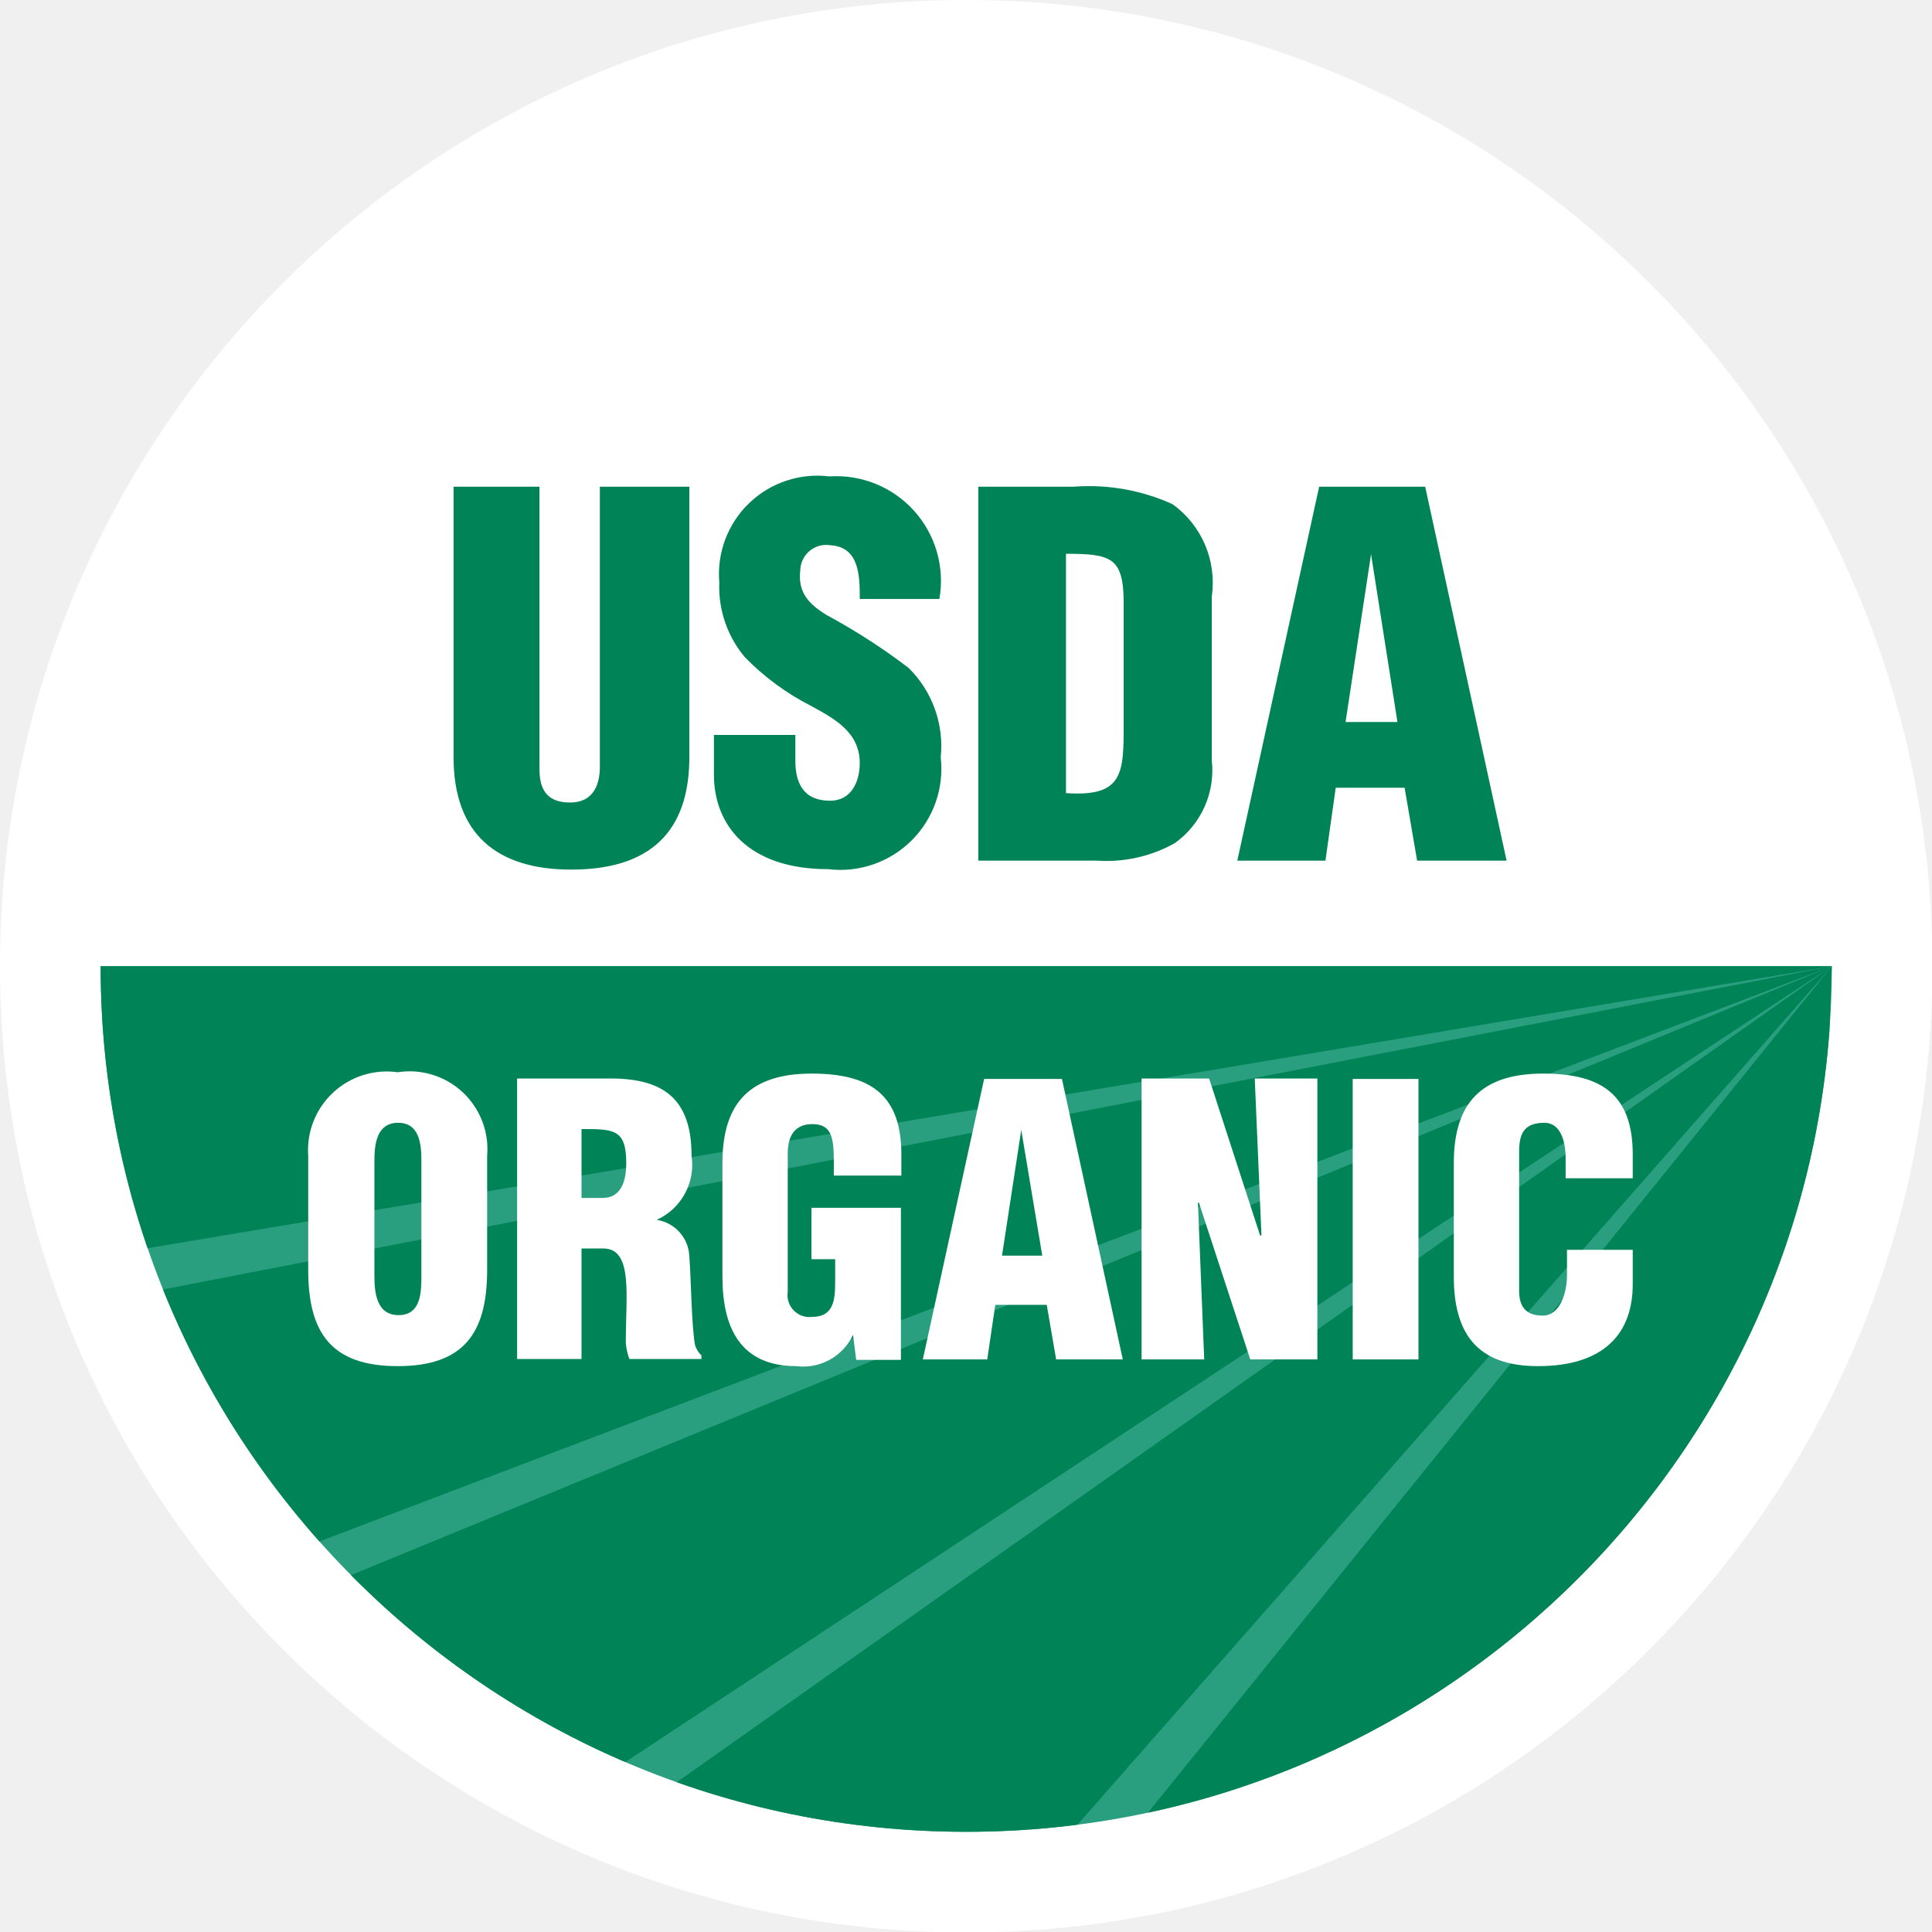
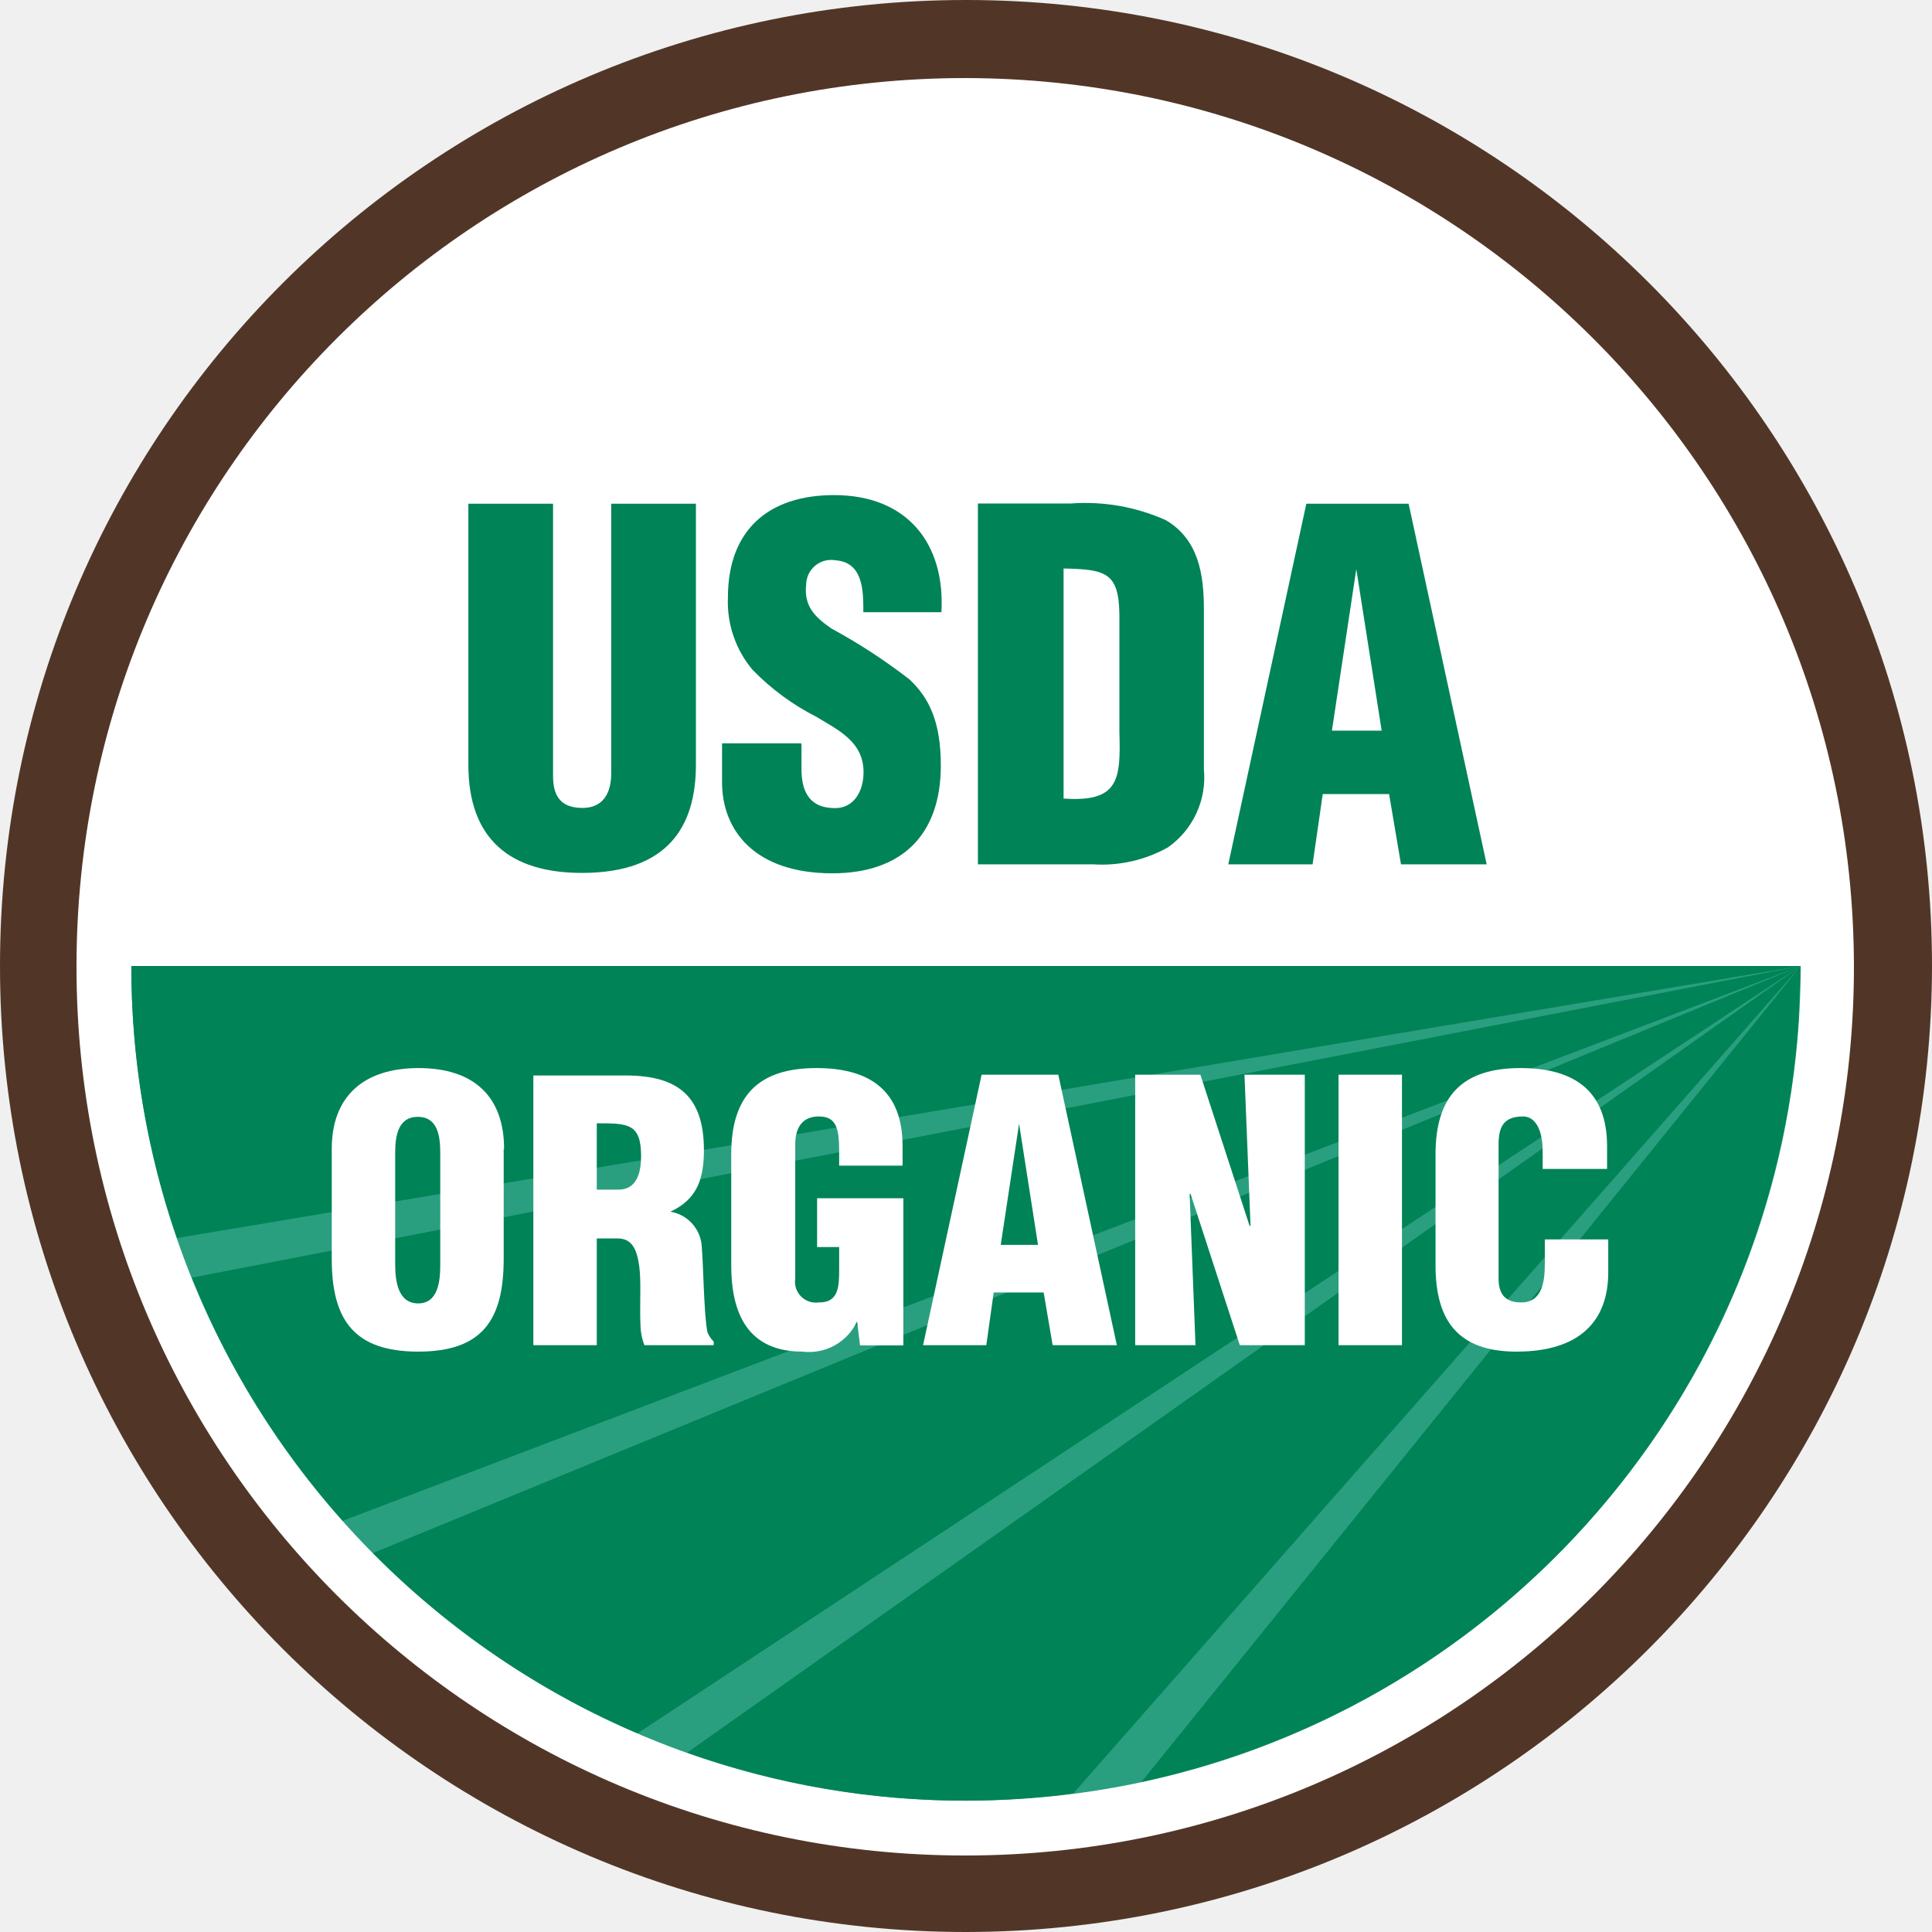
- <svg xmlns="http://www.w3.org/2000/svg" width="43.19" height="43.19" viewBox="0 0 43.19 43.19">
+ <svg xmlns="http://www.w3.org/2000/svg" viewBox="0 0 99 99">
  <defs>
-     <style>.cls-1{fill:none;}.cls-2{fill:#fff;}.cls-3{fill:#2a9f7f;}.cls-4{clip-path:url(#clip-path);}.cls-5{fill:#008357;}</style>
-     <clipPath id="clip-path">
-       <path class="cls-1" d="M40.95,21.6a19.35,19.35,0,1,1-38.7,0h38.7" />
-     </clipPath>
+     <style>.cls-1{fill:#513628;}.cls-2{fill:#fff;}.cls-3{fill:#008357;}.cls-4{fill:#2a9f7f;}</style>
  </defs>
  <g id="Layer_2" data-name="Layer 2">
    <g id="Layer_1-2" data-name="Layer 1">
-       <circle class="cls-2" cx="21.6" cy="21.6" r="21.6" />
-       <path class="cls-3" d="M40.95,21.6a19.35,19.35,0,1,1-38.7,0h38.7" />
-       <g class="cls-4">
-         <polyline class="cls-5" points="40.95 21.6 1.35 21.6 2.96 27.96 40.95 21.6" />
-         <polyline class="cls-5" points="40.95 21.6 3.31 28.89 6.56 34.68 40.95 21.6" />
-         <polyline class="cls-5" points="40.95 21.6 7.51 35.35 13.42 39.76 40.95 21.6" />
-         <polyline class="cls-5" points="40.95 21.6 14.65 40.18 22.91 42.13 40.95 21.6" />
-         <polyline class="cls-5" points="40.95 21.6 25.01 41.33 40.23 41.22 40.95 21.6" />
-       </g>
-       <path class="cls-2" d="M21.6,42.43A20.83,20.83,0,1,1,42.42,21.6,20.85,20.85,0,0,1,21.6,42.43ZM21.6,1A20.61,20.61,0,1,0,42.2,21.6,20.63,20.63,0,0,0,21.6,1Z" />
-       <path class="cls-5" d="M10.06,10.88h2v6.31c0,.4.12.75.68.75s.67-.45.67-.8V10.88h2v6.05c0,1.42-.64,2.51-2.64,2.51-1.66,0-2.63-.79-2.63-2.51V10.88" />
-       <path class="cls-5" d="M17.78,16.44V17c0,.48.16.9.78.9.46,0,.66-.41.66-.84,0-.7-.58-1-1.09-1.28a5.63,5.63,0,0,1-1.48-1.09,2.44,2.44,0,0,1-.57-1.67,2.2,2.2,0,0,1,2.46-2.37A2.34,2.34,0,0,1,21,13.39H19.22c0-.49,0-1.16-.65-1.2a.58.58,0,0,0-.68.56c-.06.5.2.76.59,1a13.81,13.81,0,0,1,1.83,1.18,2.45,2.45,0,0,1,.72,2,2.26,2.26,0,0,1-2.52,2.5c-1.8,0-2.55-1-2.55-2.11v-.89h1.82" />
-       <path class="cls-5" d="M24.52,19.24a3.13,3.13,0,0,0,1.74-.39A2,2,0,0,0,27.09,17V13.33a2.16,2.16,0,0,0-.88-2.06A4.53,4.53,0,0,0,24,10.88H21.87v8.36h2.64m-.68-6.86c1,0,1.28.08,1.29,1.06v2.73c0,1.11,0,1.65-1.29,1.56Z" />
-       <path class="cls-5" d="M29.63,19.24l.23-1.63h1.54l.28,1.63h2l-1.82-8.36H29.49l-1.83,8.36h2m1.58-3.1H30.08l.57-3.75h0Z" />
-       <path class="cls-2" d="M10.89,25.84a1.74,1.74,0,0,0-2-1.87,1.76,1.76,0,0,0-2,1.87v2.55c0,1.41.52,2.15,2,2.15s2-.74,2-2.15V25.84M9.42,28.51c0,.36,0,.89-.51.89s-.54-.54-.54-.89V25.94c0-.38.06-.84.53-.84s.52.46.52.84Z" />
-       <path class="cls-2" d="M13,27.91h.49c.34,0,.46.28.5.66s0,.9,0,1.45a1.3,1.3,0,0,0,.08.36h1.61V30.3a.55.55,0,0,1-.14-.22c-.08-.4-.09-1.48-.13-2a.86.86,0,0,0-.73-.81v0a1.35,1.35,0,0,0,.78-1.43c0-1.25-.6-1.73-1.81-1.73H11.56v6.27H13V27.91m0-2.67c.72,0,1,0,1,.76,0,.38-.1.78-.53.78H13Z" />
-       <path class="cls-2" d="M19.14,30.4l-.07-.56h0a1.23,1.23,0,0,1-1.27.7c-1.25,0-1.65-.86-1.65-2V26c0-1.36.63-2,2-2s2,.53,2,1.81v.47H18.64v-.34c0-.54-.07-.8-.46-.81s-.57.24-.57.65v3.1a.49.49,0,0,0,.54.56c.5,0,.52-.4.52-.8v-.49h-.53V27h2V30.4h-1" />
-       <path class="cls-2" d="M22.07,30.39l.18-1.22H23.4l.21,1.22h1.49l-1.36-6.27H22l-1.37,6.27h1.48m1.19-2.32H22.4l.43-2.81h0Z" />
-       <polyline class="cls-2" points="26.8 26.88 26.78 26.89 26.92 30.39 25.52 30.39 25.52 24.11 27.03 24.11 28.17 27.62 28.2 27.62 28.05 24.11 29.45 24.11 29.45 30.39 27.95 30.39 26.8 26.88" />
-       <rect class="cls-2" x="30.24" y="24.12" width="1.47" height="6.27" />
-       <path class="cls-2" d="M35,26.31v-.4c0-.54-.19-.81-.47-.81-.46,0-.57.24-.57.65v3.1c0,.35.14.56.53.56s.54-.52.54-.9v-.57h1.47v.77c0,1.08-.62,1.83-2.12,1.83-1.35,0-1.88-.72-1.88-2V26c0-1.36.63-2,2-2s2,.53,2,1.81v.53H35" />
+       <path class="cls-1" d="M49.5,99A49.5,49.5,0,1,1,99,49.5,49.55,49.55,0,0,1,49.5,99Z" />
+       <path class="cls-2" d="M49.5,4A45.54,45.54,0,1,0,95,49.5,45.59,45.59,0,0,0,49.5,4Z" />
+       <path class="cls-3" d="M24,25.81h4.34V39.75c0,.89.27,1.65,1.5,1.65s1.48-1,1.48-1.77V25.81h4.34V39.19c0,3.13-1.41,5.54-5.84,5.54C26.14,44.73,24,43,24,39.19V25.81" />
+       <path class="cls-3" d="M41.07,38.1v1.31c0,1.06.34,2,1.72,2,1,0,1.46-.91,1.46-1.84,0-1.56-1.28-2.15-2.42-2.84a12.39,12.39,0,0,1-3.27-2.41,5.4,5.4,0,0,1-1.26-3.7c0-3.47,2.09-5.25,5.44-5.25,3.78,0,5.7,2.52,5.5,6h-4c0-1.08,0-2.56-1.43-2.66a1.28,1.28,0,0,0-1.5,1.23c-.13,1.11.44,1.68,1.3,2.27a29.38,29.38,0,0,1,4,2.61c1,.94,1.6,2.17,1.6,4.41,0,3.55-2,5.52-5.56,5.52-4,0-5.65-2.22-5.65-4.66v-2h4" />
+       <path class="cls-3" d="M56,44.29a6.94,6.94,0,0,0,3.85-.87,4.38,4.38,0,0,0,1.84-4v-8.2c0-1.78-.27-3.57-1.94-4.56a10.07,10.07,0,0,0-4.88-.86H50.11V44.29H56m-1.5-15.16c2.12.05,2.83.18,2.86,2.34v6c.07,2.46,0,3.65-2.86,3.45Z" />
+       <path class="cls-3" d="M67.26,44.29l.52-3.6h3.4l.61,3.6h4.39l-4-18.48H66.94l-4,18.48h4.36m3.5-6.85H68.25l1.25-8.28h0Z" />
+       <path class="cls-4" d="M92.27,49.5a42.77,42.77,0,0,1-85.54,0H92.27" />
+       <path class="cls-3" d="M6.73,49.5A42.61,42.61,0,0,0,9.07,63.44L92.27,49.5Z" />
+       <path class="cls-3" d="M9.83,65.47a42.58,42.58,0,0,0,7.73,12.46L92.27,49.5Z" />
+       <path class="cls-3" d="M19.11,79.58a42.68,42.68,0,0,0,13.56,9.24L92.27,49.5Z" />
+       <path class="cls-3" d="M35.21,89.81A42.56,42.56,0,0,0,49.5,92.27,43.45,43.45,0,0,0,55,91.9L92.27,49.5Z" />
+       <path class="cls-3" d="M92.16,52.32l.11-2.82L58.49,91.31A42.76,42.76,0,0,0,92.16,52.32Z" />
+       <path class="cls-2" d="M25.83,58.87c0-2.66-1.53-4.14-4.38-4.14S17,56.21,17,58.87v5.64c0,3.12,1.14,4.75,4.43,4.75s4.38-1.63,4.38-4.75V58.87m-3.25,5.92c0,.79-.08,2-1.13,2s-1.18-1.18-1.18-2v-5.7c0-.85.13-1.86,1.16-1.86s1.15,1,1.15,1.86Z" />
+       <path class="cls-2" d="M30.58,63.46h1.07c.76,0,1,.61,1.11,1.46s0,2,.07,3.21a3.11,3.11,0,0,0,.19.8h3.55v-.19a1.31,1.31,0,0,1-.32-.48c-.18-.89-.2-3.27-.29-4.38a1.92,1.92,0,0,0-1.61-1.79v0c1.37-.63,1.72-1.68,1.72-3.16,0-2.75-1.33-3.82-4-3.82H27.33V68.93h3.25V63.46m0-5.9c1.59,0,2.27,0,2.27,1.68,0,.85-.22,1.72-1.16,1.72H30.58Z" />
+       <path class="cls-2" d="M44.07,68.94l-.15-1.23h0a2.72,2.72,0,0,1-2.8,1.55c-2.76,0-3.65-1.9-3.65-4.42V59.15c0-3,1.39-4.42,4.37-4.42,2.77,0,4.41,1.19,4.41,4v1H43V59c0-1.18-.15-1.77-1-1.79s-1.25.53-1.25,1.44v6.86a1.07,1.07,0,0,0,1.2,1.23C43,66.76,43,65.88,43,65V63.9H41.87V61.4h4.42v7.54H44.07" />
+       <path class="cls-2" d="M50.54,68.93l.38-2.7h2.56l.46,2.7h3.29l-3-13.86H50.3l-3,13.86h3.27m2.62-5.14H51.28l.94-6.21h0Z" />
+       <polyline class="cls-2" points="61 61.16 60.96 61.2 61.26 68.93 58.17 68.93 58.17 55.07 61.51 55.07 64.03 62.81 64.08 62.81 63.77 55.07 66.86 55.07 66.86 68.93 63.53 68.93 61 61.16" />
+       <rect class="cls-2" x="68.59" y="55.07" width="3.25" height="13.86" />
+       <path class="cls-2" d="M79.05,59.91V59c0-1.18-.42-1.79-1-1.79-1,0-1.26.53-1.26,1.44l0,6.86c0,.77.31,1.23,1.16,1.23,1.11,0,1.21-1.14,1.21-2V63.51h3.25v1.7c0,2.39-1.37,4.05-4.7,4.05-3,0-4.15-1.59-4.15-4.42V59.15c0-3,1.38-4.42,4.36-4.42,2.77,0,4.43,1.19,4.43,4v1.17H79.05" />
    </g>
  </g>
</svg>
